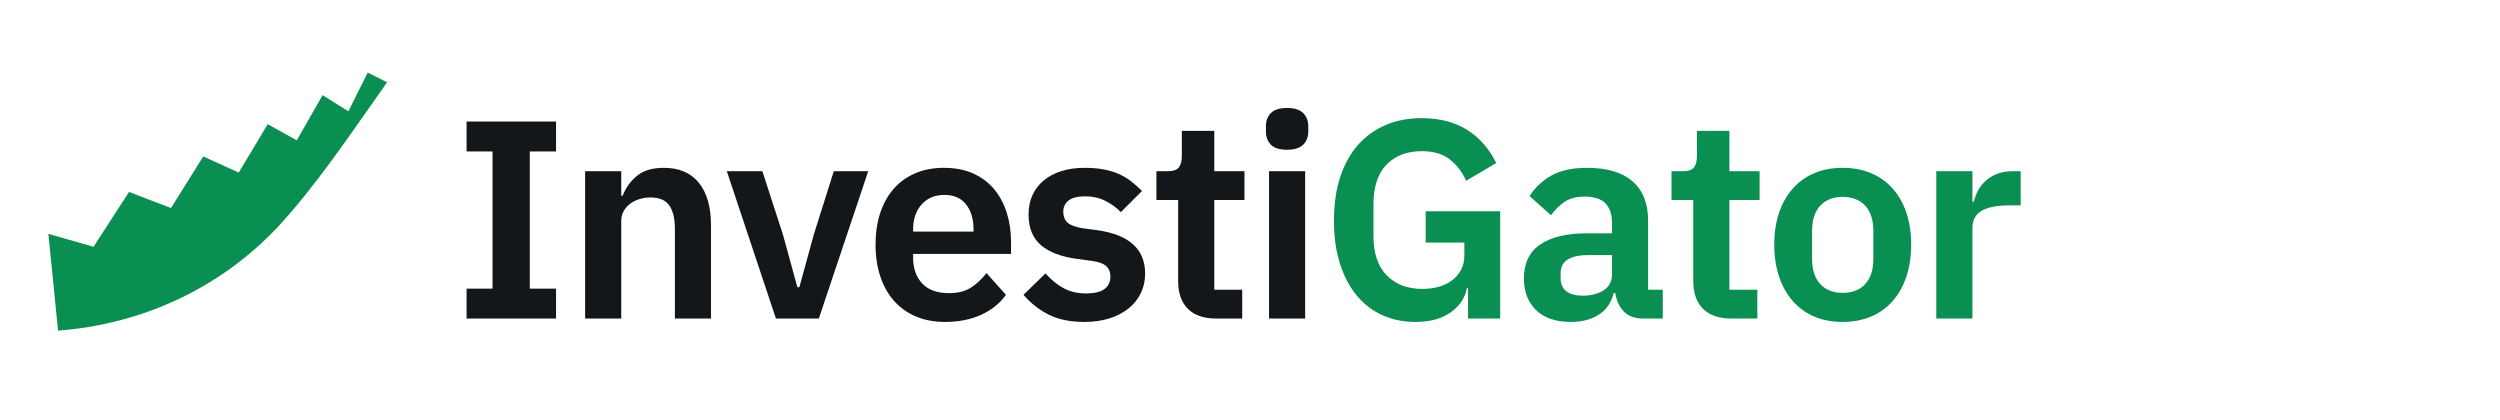
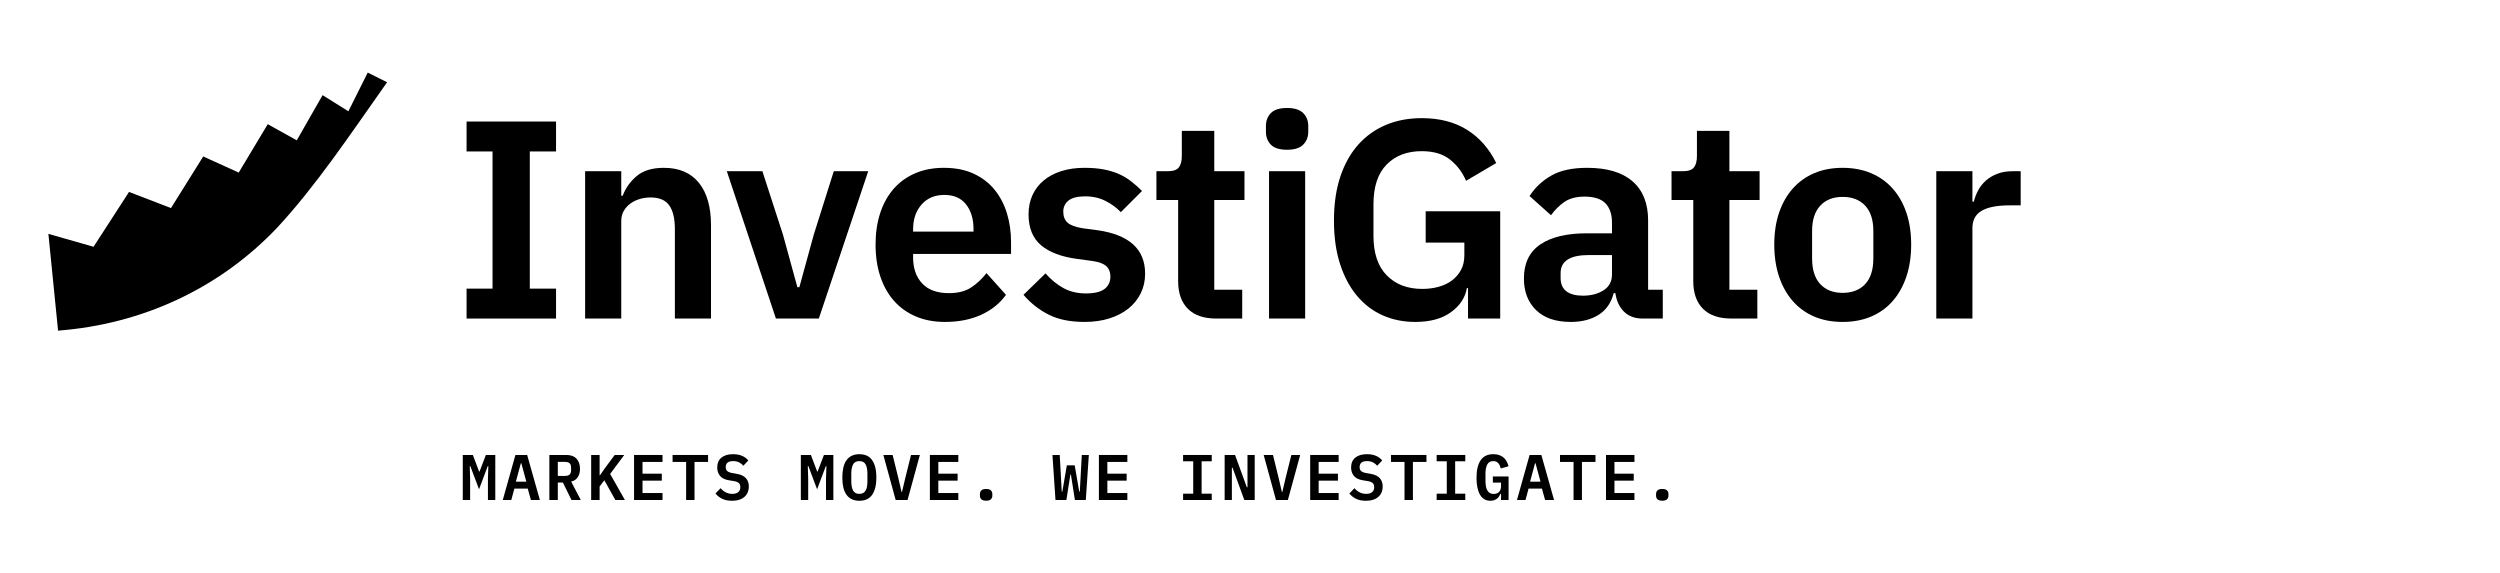
- <svg xmlns="http://www.w3.org/2000/svg" viewBox="0 0 620 104" width="620" height="104" role="img" aria-label="InvestiGator" data-piece="lockup" data-variant="light">
-   <g data-part="mark" fill="#0A8F52" transform="translate(5.6 -0.4) scale(0.4)">
+ <svg xmlns="http://www.w3.org/2000/svg" viewBox="0 0 620 142" width="620" height="142" role="img" aria-label="InvestiGator — Markets move. We investigate." data-piece="lockup-tagline" data-variant="mono">
+   <g data-part="mark" fill="currentColor" transform="translate(5.6 -0.4) scale(0.4)">
    <path d="M22 206 C 74 202, 122 180, 158 142 C 182 116, 202 86, 226 52 L 214 46 L 202 70 L 186 60 L 170 88 L 152 78 L 134 108 L 112 98 L 92 130 L 66 120 L 44 154 L 16 146 Z" />
  </g>
-   <g id="wordmark-investi" data-part="investi" fill="#14171A">
+   <g id="wordmark-investi" data-part="investi" fill="currentColor">
    <path d="M115.71 79.0V71.58H122.15V37.56H115.71V30.14H137.9V37.56H131.39V71.58H137.9V79.0Z" />
    <path d="M145.11 79.0V42.46H154.07V48.55H154.42Q155.54 45.61 157.955 43.615Q160.37 41.62 164.64 41.62Q170.31 41.62 173.32 45.33Q176.33 49.04 176.33 55.9V79.0H167.37V56.81Q167.37 52.89 165.97 50.93Q164.57 48.97 161.35 48.97Q159.95 48.97 158.655 49.355Q157.36 49.74 156.345 50.475Q155.33 51.21 154.7 52.295Q154.07 53.38 154.07 54.85V79.0Z" />
    <path d="M192.43 79.0 180.25 42.46H189.07L194.18 58.21L197.75 71.23H198.24L201.81 58.21L206.78 42.46H215.32L203.07 79.0Z" />
    <path d="M234.36 79.84Q230.3 79.84 227.115 78.475Q223.93 77.11 221.725 74.625Q219.52 72.14 218.33 68.605Q217.14 65.07 217.14 60.66Q217.14 56.32 218.295 52.82Q219.45 49.32 221.62 46.835Q223.79 44.35 226.94 42.985Q230.09 41.62 234.08 41.62Q238.35 41.62 241.5 43.09Q244.65 44.56 246.68 47.08Q248.71 49.6 249.725 52.925Q250.74 56.25 250.74 60.03V62.97H226.45V63.88Q226.45 67.87 228.69 70.285Q230.93 72.7 235.34 72.7Q238.7 72.7 240.835 71.3Q242.97 69.9 244.65 67.73L249.48 73.12Q247.24 76.27 243.355 78.055Q239.47 79.84 234.36 79.84ZM234.22 48.34Q230.65 48.34 228.55 50.72Q226.45 53.1 226.45 56.88V57.44H241.43V56.81Q241.43 53.03 239.575 50.685Q237.72 48.34 234.22 48.34Z" />
    <path d="M268.94 79.84Q263.69 79.84 260.12 78.055Q256.55 76.27 253.82 73.12L259.28 67.8Q261.31 70.11 263.725 71.44Q266.14 72.77 269.29 72.77Q272.51 72.77 273.945 71.65Q275.38 70.53 275.38 68.57Q275.38 66.96 274.365 66.015Q273.35 65.07 270.9 64.72L267.26 64.23Q261.31 63.46 258.195 60.835Q255.08 58.21 255.08 53.17Q255.08 50.51 256.06 48.375Q257.04 46.24 258.86 44.735Q260.68 43.23 263.235 42.425Q265.79 41.62 268.94 41.62Q271.6 41.62 273.665 42.005Q275.73 42.39 277.41 43.125Q279.09 43.86 280.49 44.945Q281.89 46.03 283.22 47.36L277.97 52.61Q276.36 50.93 274.12 49.81Q271.88 48.69 269.22 48.69Q266.28 48.69 264.985 49.74Q263.69 50.79 263.69 52.47Q263.69 54.29 264.775 55.235Q265.86 56.18 268.45 56.6L272.16 57.09Q283.99 58.77 283.99 67.87Q283.99 70.53 282.905 72.735Q281.82 74.94 279.86 76.515Q277.9 78.09 275.135 78.965Q272.37 79.84 268.94 79.84Z" />
    <path d="M301.63 79.0Q297.01 79.0 294.595 76.585Q292.18 74.17 292.18 69.69V49.6H286.79V42.46H289.59Q291.62 42.46 292.355 41.515Q293.09 40.57 293.09 38.68V32.45H301.14V42.46H308.63V49.6H301.14V71.86H308.07V79.0Z" />
    <path d="M319.2 37.14Q316.4 37.14 315.175 35.88Q313.95 34.62 313.95 32.66V31.26Q313.95 29.3 315.175 28.04Q316.4 26.78 319.2 26.78Q321.93 26.78 323.19 28.04Q324.45 29.3 324.45 31.26V32.66Q324.45 34.62 323.19 35.88Q321.93 37.14 319.2 37.14ZM314.72 42.46H323.68V79.0H314.72Z" />
  </g>
-   <g id="wordmark-gator" data-part="gator" fill="#0A8F52">
+   <g id="wordmark-gator" data-part="gator" fill="currentColor">
    <path d="M364.07 71.44H363.79Q363.16 75.01 359.835 77.425Q356.51 79.84 350.98 79.84Q346.64 79.84 342.965 78.23Q339.29 76.62 336.595 73.435Q333.9 70.25 332.36 65.56Q330.82 60.87 330.82 54.71Q330.82 48.55 332.395 43.825Q333.97 39.1 336.84 35.88Q339.71 32.66 343.7 30.98Q347.69 29.3 352.59 29.3Q359.17 29.3 363.79 32.17Q368.41 35.04 371.07 40.43L363.58 44.84Q362.25 41.69 359.625 39.59Q357.0 37.49 352.59 37.49Q347.13 37.49 343.875 40.815Q340.62 44.14 340.62 50.65V58.49Q340.62 64.93 343.91 68.29Q347.2 71.65 352.73 71.65Q354.9 71.65 356.79 71.125Q358.68 70.6 360.08 69.55Q361.48 68.5 362.32 66.96Q363.16 65.42 363.16 63.32V60.17H353.57V52.4H372.05V79.0H364.07Z" />
    <path d="M407.4 79.0Q404.46 79.0 402.745 77.285Q401.03 75.57 400.61 72.7H400.19Q399.28 76.27 396.48 78.055Q393.68 79.84 389.55 79.84Q383.95 79.84 380.94 76.9Q377.93 73.96 377.93 69.06Q377.93 63.39 381.99 60.625Q386.05 57.86 393.54 57.86H399.77V55.2Q399.77 52.12 398.16 50.44Q396.55 48.76 392.98 48.76Q389.83 48.76 387.905 50.125Q385.98 51.49 384.65 53.38L379.33 48.62Q381.36 45.47 384.72 43.545Q388.08 41.62 393.61 41.62Q401.03 41.62 404.88 44.98Q408.73 48.34 408.73 54.64V71.86H412.37V79.0ZM392.56 73.33Q395.57 73.33 397.67 72.0Q399.77 70.67 399.77 68.08V63.25H394.03Q387.03 63.25 387.03 67.73V68.92Q387.03 71.16 388.465 72.245Q389.9 73.33 392.56 73.33Z" />
    <path d="M429.38 79.0Q424.76 79.0 422.345 76.585Q419.93 74.17 419.93 69.69V49.6H414.54V42.46H417.34Q419.37 42.46 420.105 41.515Q420.84 40.57 420.84 38.68V32.45H428.89V42.46H436.38V49.6H428.89V71.86H435.82V79.0Z" />
    <path d="M456.96 79.84Q453.04 79.84 449.925 78.51Q446.81 77.18 444.605 74.66Q442.4 72.14 441.21 68.605Q440.02 65.07 440.02 60.66Q440.02 56.25 441.21 52.75Q442.4 49.25 444.605 46.765Q446.81 44.28 449.925 42.95Q453.04 41.62 456.96 41.62Q460.88 41.62 464.03 42.95Q467.18 44.28 469.385 46.765Q471.59 49.25 472.78 52.75Q473.97 56.25 473.97 60.66Q473.97 65.07 472.78 68.605Q471.59 72.14 469.385 74.66Q467.18 77.18 464.03 78.51Q460.88 79.84 456.96 79.84ZM456.96 72.63Q460.53 72.63 462.56 70.46Q464.59 68.29 464.59 64.09V57.3Q464.59 53.17 462.56 51.0Q460.53 48.83 456.96 48.83Q453.46 48.83 451.43 51.0Q449.4 53.17 449.4 57.3V64.09Q449.4 68.29 451.43 70.46Q453.46 72.63 456.96 72.63Z" />
    <path d="M480.2 79.0V42.46H489.16V50.02H489.51Q489.86 48.55 490.595 47.185Q491.33 45.82 492.52 44.77Q493.71 43.72 495.355 43.09Q497 42.46 499.17 42.46H501.13V50.93H498.33Q493.78 50.93 491.47 52.26Q489.16 53.59 489.16 56.6V79.0Z" />
  </g>
+   <g id="tagline-tagline" data-part="tagline" fill="currentColor">
+     <path d="M121.008 118.832 121.104 115.6H120.96L118.8 121.344L116.64 115.6H116.496L116.592 118.832V124.0H114.768V112.832H117.264L118.816 116.944H118.928L120.496 112.832H122.832V124.0H121.008Z" />
+     <path d="M131.664 124.0 130.88 121.168H127.568L126.8 124.0H124.688L127.824 112.832H130.736L133.888 124.0ZM129.296 114.896H129.168L127.936 119.456H130.528Z" />
+     <path d="M138.336 124.0H136.24V112.832H140.48Q142.112 112.832 142.976 113.76Q143.84 114.688 143.84 116.288Q143.84 117.52 143.272 118.36Q142.704 119.2 141.648 119.424L144.032 124.0H141.728L139.6 119.664H138.336ZM140.048 118.032Q140.896 118.032 141.264 117.688Q141.632 117.344 141.632 116.592V115.984Q141.632 115.232 141.264 114.888Q140.896 114.544 140.048 114.544H138.336V118.032Z" />
+     <path d="M149.872 119.104 148.704 120.64V124.0H146.608V112.832H148.704V117.856H148.8L150.096 116.0L152.448 112.832H154.816L151.312 117.536L154.976 124.0H152.608Z" />
+     <path d="M157.248 124.0V112.832H164.304V114.56H159.344V117.472H164.128V119.2H159.344V122.272H164.304V124.0Z" />
+     <path d="M172.24 114.56V124.0H170.16V114.56H166.8V112.832H175.6V114.56Z" />
+     <path d="M181.552 124.192Q180.112 124.192 179.096 123.696Q178.08 123.2 177.44 122.384L178.704 121.072Q179.328 121.792 180.056 122.136Q180.784 122.48 181.616 122.48Q182.576 122.48 183.088 122.048Q183.6 121.616 183.6 120.8Q183.6 120.128 183.216 119.784Q182.832 119.44 181.92 119.296L180.736 119.104Q179.184 118.832 178.528 117.976Q177.872 117.12 177.872 115.952Q177.872 114.352 178.912 113.496Q179.952 112.64 181.792 112.64Q183.104 112.64 184.056 113.056Q185.008 113.472 185.584 114.192L184.352 115.504Q183.904 114.976 183.28 114.664Q182.656 114.352 181.808 114.352Q179.984 114.352 179.984 115.856Q179.984 116.496 180.368 116.832Q180.752 117.168 181.68 117.328L182.848 117.536Q184.304 117.808 185.008 118.608Q185.712 119.408 185.712 120.656Q185.712 121.44 185.44 122.088Q185.168 122.736 184.64 123.208Q184.112 123.68 183.336 123.936Q182.56 124.192 181.552 124.192Z" />
+     <path d="M204.848 118.832 204.944 115.6H204.8L202.64 121.344L200.48 115.6H200.336L200.432 118.832V124.0H198.608V112.832H201.104L202.656 116.944H202.768L204.336 112.832H206.672V124.0H204.848Z" />
+     <path d="M213.12 124.192Q212.032 124.192 211.232 123.8Q210.432 123.408 209.912 122.672Q209.392 121.936 209.144 120.864Q208.896 119.792 208.896 118.416Q208.896 117.056 209.144 115.976Q209.392 114.896 209.912 114.16Q210.432 113.424 211.232 113.032Q212.032 112.64 213.12 112.64Q215.296 112.64 216.32 114.16Q217.344 115.68 217.344 118.416Q217.344 121.152 216.32 122.672Q215.296 124.192 213.12 124.192ZM213.12 122.48Q213.68 122.48 214.064 122.264Q214.448 122.048 214.68 121.648Q214.912 121.248 215.016 120.664Q215.12 120.08 215.12 119.36V117.456Q215.12 116.016 214.68 115.184Q214.24 114.352 213.12 114.352Q212.0 114.352 211.56 115.184Q211.12 116.016 211.12 117.456V119.376Q211.12 120.816 211.56 121.648Q212.0 122.48 213.12 122.48Z" />
+     <path d="M222.128 124.0 219.072 112.832H221.376L222.768 118.48L223.584 122.0H223.696L224.528 118.48L225.936 112.832H228.128L225.072 124.0Z" />
+     <path d="M230.608 124.0V112.832H237.664V114.56H232.704V117.472H237.488V119.2H232.704V122.272H237.664V124.0Z" />
+     <path d="M244.56 124.176Q243.728 124.176 243.376 123.824Q243.024 123.472 243.024 122.96V122.48Q243.024 121.968 243.376 121.616Q243.728 121.264 244.56 121.264Q245.392 121.264 245.744 121.616Q246.096 121.968 246.096 122.48V122.96Q246.096 123.472 245.744 123.824Q245.392 124.176 244.56 124.176Z" />
+     <path d="M261.76 124.0 261.008 112.832H262.816L263.168 119.264L263.312 121.92H263.456L264.576 115.408H266.528L267.648 121.92H267.792L267.936 119.264L268.288 112.832H270.032L269.28 124.0H266.576L265.584 117.68H265.456L264.464 124.0Z" />
+     <path d="M272.528 124.0V112.832H279.584V114.56H274.624V117.472H279.408V119.2H274.624V122.272H279.584V124.0Z" />
+     <path d="M293.408 124.0V122.432H295.92V114.4H293.408V112.832H300.512V114.4H298V122.432H300.512V124.0Z" />
+     <path d="M305.664 115.984H305.504V124.0H303.712V112.832H306.288L309.216 120.848H309.376V112.832H311.168V124.0H308.592Z" />
+     <path d="M316.448 124.0 313.392 112.832H315.696L317.088 118.48L317.904 122.0H318.016L318.848 118.48L320.256 112.832H322.448L319.392 124.0Z" />
+     <path d="M324.928 124.0V112.832H331.984V114.56H327.024V117.472H331.808V119.2H327.024V122.272H331.984V124.0Z" />
+     <path d="M338.752 124.192Q337.312 124.192 336.296 123.696Q335.28 123.2 334.64 122.384L335.904 121.072Q336.528 121.792 337.256 122.136Q337.984 122.48 338.816 122.48Q339.776 122.48 340.288 122.048Q340.8 121.616 340.8 120.8Q340.8 120.128 340.416 119.784Q340.032 119.44 339.12 119.296L337.936 119.104Q336.384 118.832 335.728 117.976Q335.072 117.12 335.072 115.952Q335.072 114.352 336.112 113.496Q337.152 112.64 338.992 112.64Q340.304 112.64 341.256 113.056Q342.208 113.472 342.784 114.192L341.552 115.504Q341.104 114.976 340.48 114.664Q339.856 114.352 339.008 114.352Q337.184 114.352 337.184 115.856Q337.184 116.496 337.568 116.832Q337.952 117.168 338.88 117.328L340.048 117.536Q341.504 117.808 342.208 118.608Q342.912 119.408 342.912 120.656Q342.912 121.44 342.64 122.088Q342.368 122.736 341.84 123.208Q341.312 123.68 340.536 123.936Q339.76 124.192 338.752 124.192Z" />
+     <path d="M350.4 114.56V124.0H348.32V114.56H344.96V112.832H353.76V114.56Z" />
+     <path d="M356.288 124.0V122.432H358.8V114.4H356.288V112.832H363.392V114.4H360.88V122.432H363.392V124.0Z" />
+     <path d="M372.256 122.448H372.128Q371.984 122.784 371.776 123.104Q371.568 123.424 371.264 123.664Q370.96 123.904 370.552 124.048Q370.144 124.192 369.616 124.192Q367.92 124.192 367.048 122.696Q366.176 121.2 366.176 118.496Q366.176 115.648 367.2 114.144Q368.224 112.64 370.352 112.64Q371.184 112.64 371.816 112.864Q372.448 113.088 372.904 113.488Q373.36 113.888 373.656 114.44Q373.952 114.992 374.128 115.632L372.208 116.176Q372.096 115.824 371.96 115.488Q371.824 115.152 371.608 114.904Q371.392 114.656 371.088 114.504Q370.784 114.352 370.336 114.352Q369.296 114.352 368.848 115.184Q368.4 116.016 368.4 117.456V119.248Q368.4 119.968 368.504 120.568Q368.608 121.168 368.848 121.6Q369.088 122.032 369.472 122.264Q369.856 122.496 370.432 122.496Q371.328 122.496 371.792 121.96Q372.256 121.424 372.256 120.592V119.68H370.224V118.16H374.128V124.0H372.256Z" />
+     <path d="M383.184 124.0 382.4 121.168H379.088L378.32 124.0H376.208L379.344 112.832H382.256L385.408 124.0ZM380.816 114.896H380.688L379.456 119.456H382.048Z" />
+     <path d="M392.32 114.56V124.0H390.24V114.56H386.88V112.832H395.68V114.56Z" />
+     <path d="M398.288 124.0V112.832H405.344V114.56H400.384V117.472H405.168V119.2H400.384V122.272H405.344V124.0Z" />
+     <path d="M412.24 124.176Q411.408 124.176 411.056 123.824Q410.704 123.472 410.704 122.96V122.48Q410.704 121.968 411.056 121.616Q411.408 121.264 412.24 121.264Q413.072 121.264 413.424 121.616Q413.776 121.968 413.776 122.48V122.96Q413.776 123.472 413.424 123.824Q413.072 124.176 412.24 124.176Z" />
+   </g>
</svg>
